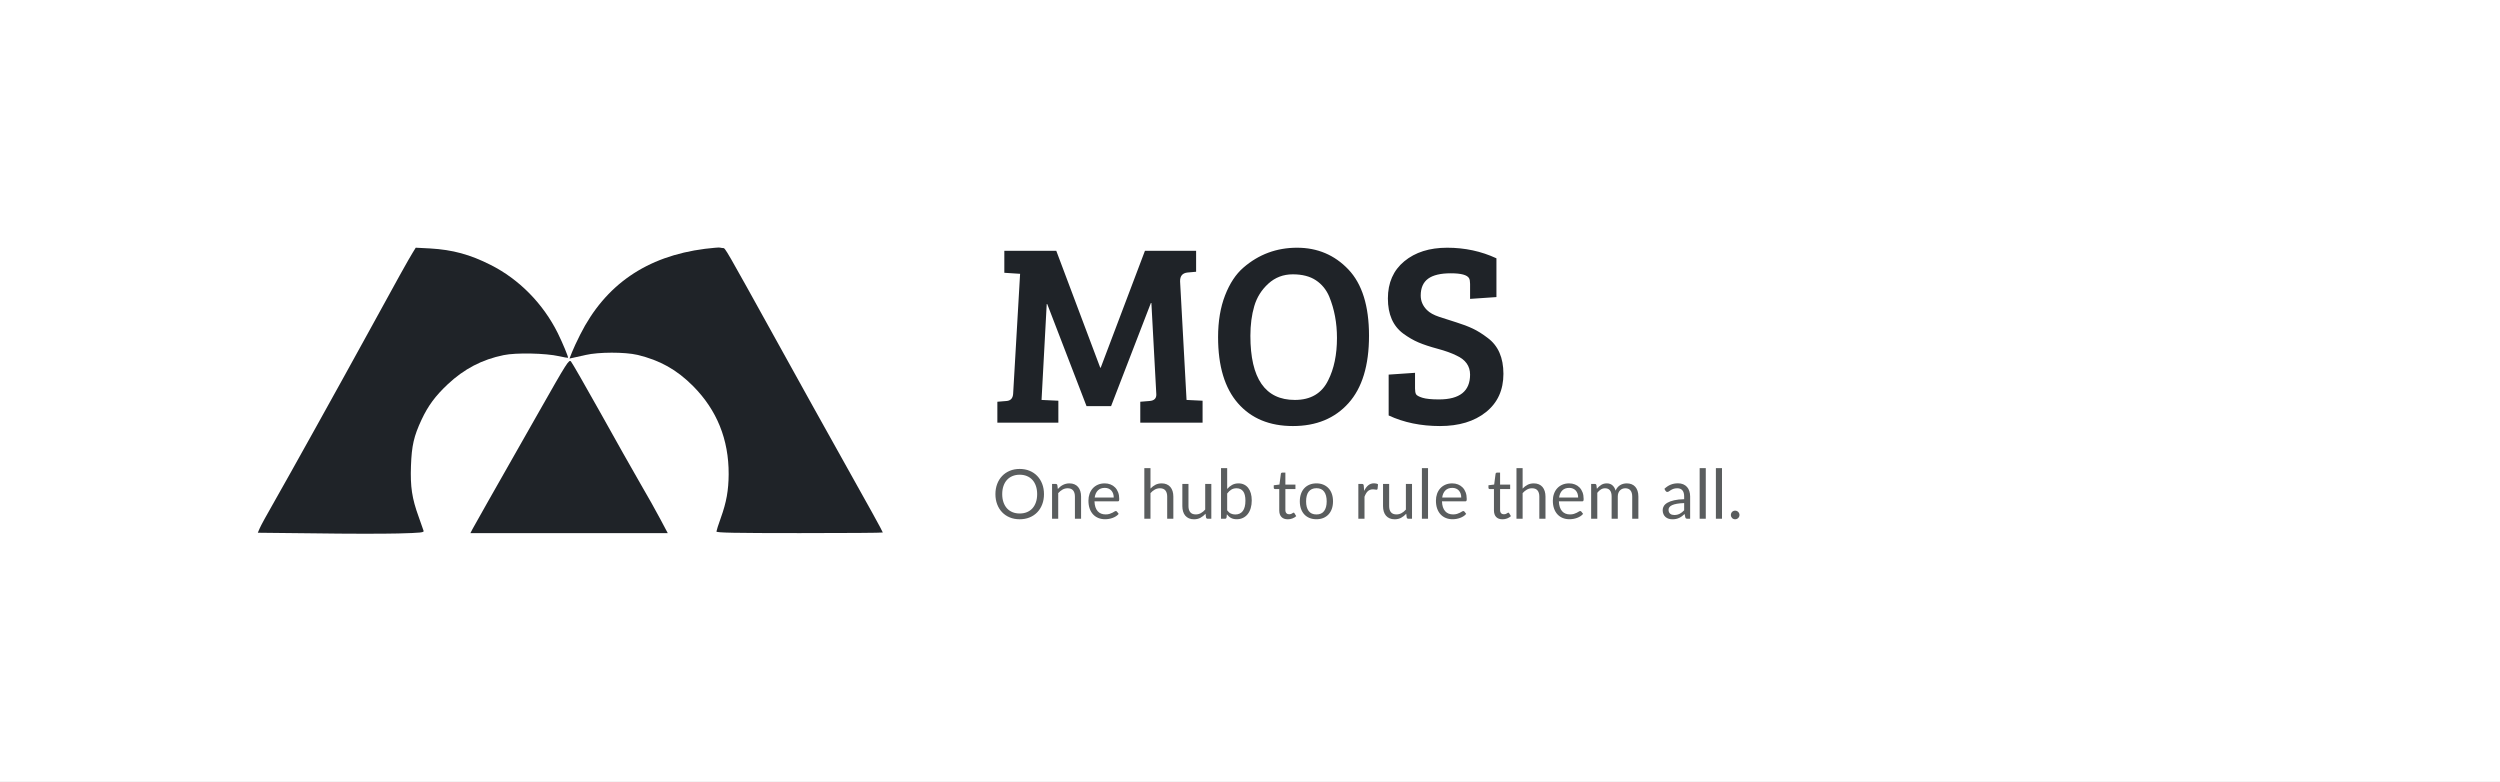
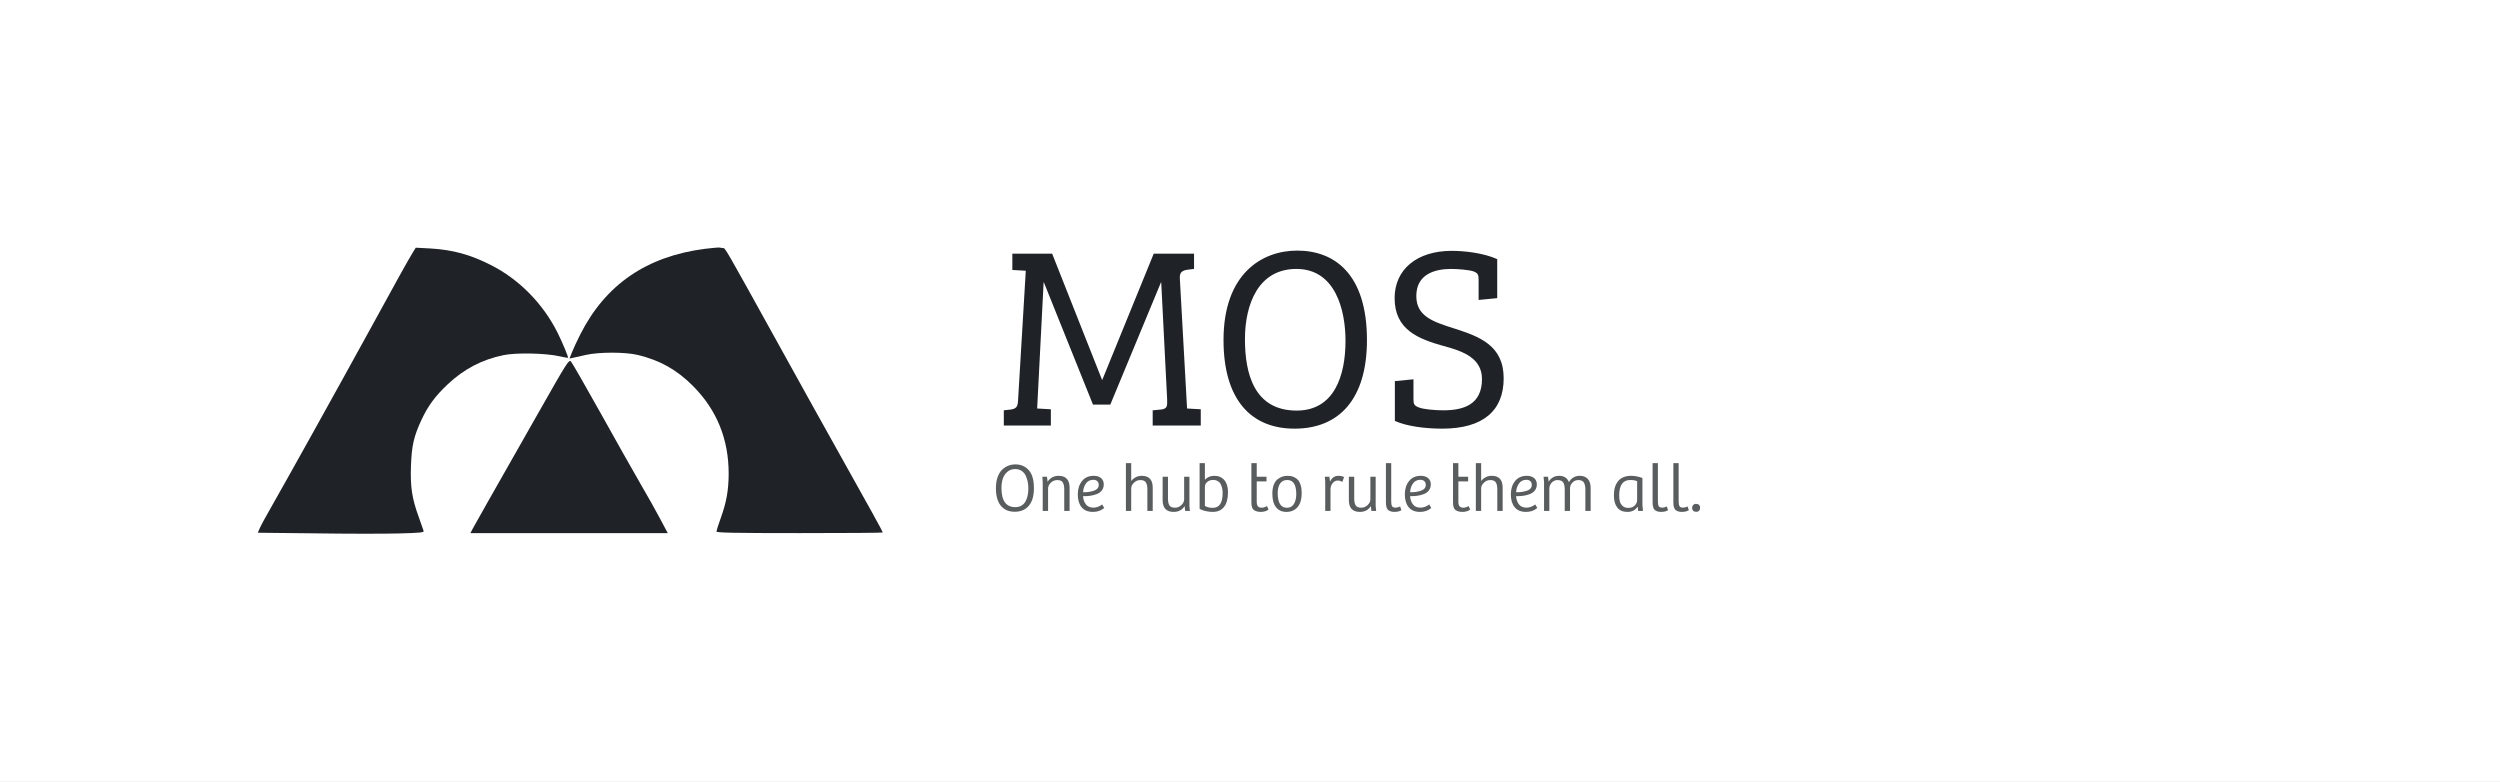
<svg xmlns="http://www.w3.org/2000/svg" viewBox="0 0 1600 500" width="1600" height="500" role="img" aria-label="MOS: One hub to rule them all.">
  <rect width="1600" height="500" fill="#ffffff" />
  <g transform="translate(141.43,141.54) scale(0.78293)">
    <g transform="translate(0,290) scale(0.1,-0.1)" fill="#1f2328">
      <path d="M3957 2674 c-478 -61 -816 -294 -1021 -702 -26 -51 -56 -116 -67 -144 l-20 -51 28 6 c15 4 62 14 103 23 108 25 321 25 424 1 184 -44 322 -121 456 -256 194 -196 291 -435 290 -720 -1 -132 -18 -228 -64 -356 -20 -55 -36 -106 -36 -112 0 -10 143 -13 680 -13 374 0 680 2 680 5 0 7 -120 224 -342 620 -102 182 -340 609 -528 950 -421 761 -418 755 -435 755 -7 0 -19 2 -27 4 -7 2 -62 -3 -121 -10z" />
      <path d="M1568 2644 c-30 -48 -132 -230 -358 -644 -259 -472 -659 -1191 -776 -1396 -57 -99 -110 -196 -118 -216 l-15 -35 467 -5 c257 -4 563 -4 680 -1 190 5 213 8 208 22 -3 9 -21 60 -40 114 -55 151 -69 246 -63 417 6 165 23 241 87 378 53 113 112 193 213 288 134 126 281 203 458 239 101 21 342 16 453 -9 38 -9 71 -14 73 -13 4 5 -44 121 -84 202 -120 241 -316 440 -548 557 -170 86 -311 124 -496 135 l-117 6 -24 -39z" />
      <path d="M2600 1343 c-402 -707 -526 -926 -544 -960 l-17 -33 807 0 806 0 -60 113 c-32 61 -106 193 -164 292 -57 99 -205 360 -327 580 -123 220 -231 408 -240 418 -17 17 -29 -1 -261 -410z" />
    </g>
  </g>
-   <g transform="translate(635.00,270.52)">
-     <path d="M7.77-110L41.02-110L69.14-35.23L69.47-35.23L97.76-110L130.51-110L130.51-96.60L125.05-96.11Q120.09-95.61 120.26-90.32L124.39-14.56L134.65-14.06L134.65 0L94.78 0L94.78-13.40L100.74-13.89Q105.20-14.23 105.04-18.20L101.89-76.59L101.56-76.59L76.09-10.59L60.38-10.59L35.23-75.92L34.90-75.92L31.59-14.56L42.35-14.06L42.35 0L3.31 0L3.31-13.40L9.26-13.89Q13.07-14.23 13.40-18.36L17.86-95.28L7.77-95.94L7.77-110M195.11-111.98Q214.71-111.98 227.94-98.09Q241.17-84.20 241.17-55.66Q241.17-27.13 228.02-12.49Q214.87 2.15 192.46 2.15Q170.05 2.15 157.31-12.41Q144.57-26.96 144.57-54.75Q144.57-69.97 149.04-81.47Q153.50-92.96 160.78-99.25Q175.50-111.98 195.11-111.98M165.25-55.58Q165.25-14.56 193.70-14.56Q208.92-14.56 215.04-27.13Q220.66-38.21 220.66-54.26Q220.66-68.65 215.70-80.72Q212.89-87.34 207.18-91.14Q201.47-94.95 192.38-94.95Q183.28-94.95 176.74-88.99Q170.21-83.04 167.73-74.60Q165.25-66.17 165.25-55.58M286-14.89Q305.85-14.89 305.85-30.77Q305.85-39.04 297.08-43.01Q292.45-45.32 285.09-47.31Q277.73-49.29 272.85-51.36Q267.97-53.43 263.01-57.07Q253.25-64.35 253.25-79.48Q253.25-94.62 263.75-103.30Q274.26-111.98 291.21-111.98Q308.17-111.98 322.72-105.20L322.72-80.39L305.85-79.23L305.85-88.83Q305.85-91.31 305.19-92.47Q303.37-95.61 293.53-95.61Q283.68-95.61 278.97-92.14Q274.26-88.66 274.26-81.38Q274.26-76.09 278.23-72.12Q280.87-69.47 286.08-67.74Q291.29-66 297.17-64.18Q303.04-62.36 307.59-60.21Q312.14-58.06 317.10-54.26Q327.19-46.81 327.19-31.26Q327.19-15.71 316.02-6.78Q304.86 2.15 286.58 2.15Q268.30 2.15 253.74-4.63L253.74-30.77L270.62-31.92L270.62-21.83Q270.62-19.35 271.28-18.20Q271.94-17.04 275.33-15.96Q278.72-14.89 286-14.89" fill="#1f2328" />
+   <g transform="translate(635.00,272.36)">
+     <path d="M70.47-29.28L70.30-29.28L38.38-110L12.90-110L12.90-99.58L21.50-99.08L16.54-15.88C16.38-11.74 15.05-10.75 11.91-10.26L7.44-9.76L7.44 0L37.55 0L37.55-10.42L28.78-10.92L32.92-91.64L33.08-91.64L64.51-13.40L75.59-13.40L108.02-91.64L108.18-91.64L111.98-16.54C112.15-12.08 111.82-10.75 108.02-10.26L102.72-9.76L102.72 0L133.49 0L133.49-10.42L124.72-10.92L120.09-94.29C119.92-98.09 121.58-99.25 125.05-99.74L129.19-100.24L129.19-110L103.38-110M239.85-54.75C239.85-97.10 219.01-111.98 195.19-111.98C172.69-111.98 148.05-97.26 148.05-54.75C148.05-17.04 165.25 1.98 193.53 1.98C221.98 1.98 239.85-16.87 239.85-54.75M161.77-55.25C161.77-77.74 170.38-100.24 194.69-100.24C219.83-100.24 226.12-73.61 226.12-54.26C226.12-31.76 218.84-9.59 194.86-9.59C167.56-9.59 161.77-33.41 161.77-55.25M287.98 1.98C314.29 1.98 327.35-9.59 327.35-30.27C327.35-51.28 311.80-56.90 296.59-61.86C282.36-66.33 271.44-69.80 271.44-82.87C271.44-96.77 283.02-100.24 293.77-100.24C298.24-100.24 305.35-99.58 307.83-98.75C310.98-97.59 311.31-96.44 311.31-93.29L311.31-80.39L323.22-81.55L323.22-106.53C314.29-110.50 302.21-111.82 294.11-111.82C271.77-111.82 257.55-99.91 257.55-81.55C257.55-61.20 272.93-55.41 288.81-50.95C302.05-47.47 313.46-42.84 313.46-29.77C313.46-13.40 301.71-9.76 288.65-9.76C283.35-9.76 275.91-10.42 273.10-11.58C269.95-12.74 269.62-13.89 269.62-17.04L269.62-29.61L257.71-28.45L257.71-2.98C264.99 0.33 276.57 1.98 287.98 1.98" fill="#1f2328" />
  </g>
-   <g transform="translate(635.00,332)">
-     <path d="M33.15-15.75Q33.15-12.21 32.03-9.25Q30.91-6.29 28.86-4.16Q26.82-2.02 23.95-0.85Q21.08 0.33 17.60 0.33Q14.12 0.33 11.26-0.85Q8.40-2.02 6.36-4.16Q4.31-6.29 3.19-9.25Q2.07-12.21 2.07-15.75Q2.07-19.29 3.19-22.25Q4.31-25.21 6.36-27.36Q8.40-29.50 11.26-30.69Q14.12-31.88 17.60-31.88Q21.08-31.88 23.95-30.69Q26.82-29.50 28.86-27.36Q30.91-25.21 32.03-22.25Q33.15-19.29 33.15-15.75M28.78-15.75Q28.78-18.66 27.98-20.97Q27.19-23.28 25.74-24.87Q24.29-26.47 22.22-27.32Q20.15-28.18 17.60-28.18Q15.07-28.18 13-27.32Q10.93-26.47 9.47-24.87Q8.01-23.28 7.22-20.97Q6.42-18.66 6.42-15.75Q6.42-12.85 7.22-10.55Q8.01-8.25 9.47-6.65Q10.93-5.06 13-4.21Q15.07-3.37 17.60-3.37Q20.15-3.37 22.22-4.21Q24.29-5.06 25.74-6.65Q27.19-8.25 27.98-10.55Q28.78-12.85 28.78-15.75M41.71-21.47L42.02-19.05Q42.75-19.87 43.56-20.53Q44.37-21.19 45.29-21.66Q46.20-22.13 47.22-22.38Q48.25-22.64 49.43-22.64Q51.26-22.64 52.66-22.03Q54.05-21.43 54.99-20.32Q55.92-19.21 56.41-17.64Q56.89-16.08 56.89-14.19L56.89 0L52.95 0L52.95-14.19Q52.95-16.72 51.80-18.12Q50.64-19.51 48.29-19.51Q46.55-19.51 45.05-18.68Q43.54-17.84 42.26-16.41L42.26 0L38.32 0L38.32-22.29L40.68-22.29Q41.51-22.29 41.71-21.47M65.60-13.57L77.79-13.57Q77.79-14.94 77.41-16.07Q77.02-17.20 76.28-18.03Q75.55-18.85 74.49-19.30Q73.44-19.76 72.09-19.76Q69.28-19.76 67.64-18.12Q66-16.48 65.60-13.57M79.86-4.55L80.96-3.12Q80.23-2.24 79.22-1.59Q78.21-0.95 77.06-0.53Q75.90-0.11 74.67 0.10Q73.44 0.31 72.23 0.31Q69.92 0.31 67.97-0.47Q66.02-1.25 64.60-2.76Q63.18-4.27 62.39-6.49Q61.60-8.71 61.60-11.59Q61.60-13.93 62.31-15.95Q63.03-17.97 64.37-19.46Q65.71-20.94 67.65-21.79Q69.59-22.64 72.01-22.64Q74.01-22.64 75.71-21.97Q77.42-21.30 78.66-20.03Q79.90-18.77 80.61-16.91Q81.31-15.05 81.31-12.67Q81.31-11.75 81.11-11.44Q80.92-11.13 80.37-11.13L65.47-11.13Q65.54-9.02 66.06-7.46Q66.57-5.90 67.50-4.85Q68.42-3.81 69.70-3.29Q70.97-2.77 72.56-2.77Q74.03-2.77 75.10-3.11Q76.16-3.45 76.93-3.85Q77.70-4.25 78.22-4.59Q78.74-4.93 79.11-4.93Q79.60-4.93 79.86-4.55M101.31-32.41L101.31-19.32Q102.74-20.83 104.48-21.74Q106.22-22.64 108.48-22.64Q110.31-22.64 111.70-22.03Q113.10-21.43 114.04-20.32Q114.97-19.21 115.46-17.64Q115.94-16.08 115.94-14.19L115.94 0L112 0L112-14.19Q112-16.72 110.85-18.12Q109.69-19.51 107.34-19.51Q105.60-19.51 104.09-18.68Q102.59-17.84 101.31-16.41L101.31 0L97.37 0L97.37-32.41L101.31-32.41M136.33-22.29L140.25-22.29L140.25 0L137.92 0Q137.08 0 136.86-0.81L136.55-3.21Q135.10-1.61 133.30-0.63Q131.49 0.35 129.16 0.35Q127.34 0.35 125.94-0.25Q124.54-0.86 123.60-1.96Q122.65-3.06 122.18-4.62Q121.70-6.18 121.70-8.07L121.70-22.29L125.62-22.29L125.62-8.07Q125.62-5.54 126.78-4.16Q127.93-2.77 130.31-2.77Q132.04-2.77 133.55-3.60Q135.06-4.42 136.33-5.87L136.33-22.29M150.39-16.15L150.39-5.37Q151.47-3.92 152.76-3.32Q154.04-2.73 155.58-2.73Q158.73-2.73 160.40-4.95Q162.07-7.17 162.07-11.57Q162.07-15.66 160.59-17.59Q159.10-19.51 156.35-19.51Q154.44-19.51 153.02-18.63Q151.60-17.75 150.39-16.15M150.39-32.41L150.39-19.07Q151.80-20.70 153.57-21.67Q155.34-22.64 157.65-22.64Q159.61-22.64 161.18-21.89Q162.76-21.14 163.86-19.72Q164.96-18.30 165.54-16.28Q166.12-14.26 166.12-11.73Q166.12-9.02 165.46-6.80Q164.80-4.58 163.56-3Q162.32-1.43 160.53-0.56Q158.75 0.31 156.53 0.31Q154.33 0.31 152.82-0.52Q151.32-1.34 150.19-2.86L150-0.84Q149.82 0 148.98 0L146.45 0L146.45-32.41L150.39-32.41M189.20 0.35Q186.56 0.35 185.14-1.12Q183.72-2.60 183.72-5.37L183.72-19.01L181.04-19.01Q180.69-19.01 180.44-19.22Q180.20-19.43 180.20-19.87L180.20-21.43L183.85-21.89L184.76-28.78Q184.82-29.11 185.05-29.31Q185.28-29.52 185.66-29.52L187.64-29.52L187.64-21.85L194.08-21.85L194.08-19.01L187.64-19.01L187.64-5.63Q187.64-4.22 188.32-3.54Q189-2.86 190.08-2.86Q190.70-2.86 191.15-3.02Q191.60-3.19 191.93-3.39Q192.26-3.59 192.49-3.75Q192.72-3.92 192.90-3.92Q193.20-3.92 193.45-3.54L194.59-1.67Q193.58-0.73 192.15-0.19Q190.72 0.35 189.20 0.35M207.53-22.64Q209.97-22.64 211.93-21.82Q213.88-21.01 215.27-19.51Q216.66-18.02 217.39-15.89Q218.13-13.77 218.13-11.15Q218.13-8.51 217.39-6.40Q216.66-4.29 215.27-2.79Q213.88-1.30 211.93-0.49Q209.97 0.31 207.53 0.31Q205.06 0.31 203.09-0.49Q201.12-1.30 199.74-2.79Q198.35-4.29 197.62-6.40Q196.88-8.51 196.88-11.15Q196.88-13.77 197.62-15.89Q198.35-18.02 199.74-19.51Q201.12-21.01 203.09-21.82Q205.06-22.64 207.53-22.64M207.53-2.75Q210.83-2.75 212.45-4.96Q214.08-7.17 214.08-11.13Q214.08-15.11 212.45-17.34Q210.83-19.56 207.53-19.56Q205.85-19.56 204.61-18.99Q203.37-18.41 202.54-17.34Q201.72-16.26 201.31-14.68Q200.90-13.11 200.90-11.13Q200.90-7.17 202.54-4.96Q204.18-2.75 207.53-2.75M237.80-21.21L238.06-17.82Q239.12-20.11 240.66-21.39Q242.20-22.68 244.42-22.68Q245.12-22.68 245.77-22.53Q246.42-22.37 246.93-22.04L246.64-19.12Q246.51-18.57 245.98-18.57Q245.67-18.57 245.08-18.70Q244.49-18.83 243.74-18.83Q242.68-18.83 241.86-18.52Q241.03-18.22 240.38-17.61Q239.73-17.01 239.22-16.11Q238.70-15.22 238.28-14.08L238.28 0L234.34 0L234.34-22.29L236.59-22.29Q237.23-22.29 237.47-22.04Q237.71-21.80 237.80-21.21M264.77-22.29L268.69-22.29L268.69 0L266.35 0Q265.52 0 265.30-0.81L264.99-3.21Q263.54-1.61 261.73-0.63Q259.93 0.35 257.60 0.35Q255.77 0.35 254.38-0.25Q252.98-0.86 252.03-1.96Q251.09-3.06 250.61-4.62Q250.14-6.18 250.14-8.07L250.14-22.29L254.06-22.29L254.06-8.07Q254.06-5.54 255.21-4.16Q256.37-2.77 258.74-2.77Q260.48-2.77 261.99-3.60Q263.49-4.42 264.77-5.87L264.77-22.29M275.02-32.41L278.94-32.41L278.94 0L275.02 0L275.02-32.41M288-13.57L300.19-13.57Q300.19-14.94 299.81-16.07Q299.42-17.20 298.68-18.03Q297.95-18.85 296.89-19.30Q295.83-19.76 294.49-19.76Q291.68-19.76 290.04-18.12Q288.40-16.48 288-13.57M302.26-4.55L303.36-3.12Q302.63-2.24 301.62-1.59Q300.61-0.95 299.45-0.53Q298.30-0.11 297.07 0.10Q295.83 0.31 294.62 0.31Q292.31 0.31 290.37-0.47Q288.42-1.25 287-2.76Q285.58-4.27 284.79-6.49Q284-8.71 284-11.59Q284-13.93 284.71-15.95Q285.43-17.97 286.77-19.46Q288.11-20.94 290.05-21.79Q291.98-22.64 294.40-22.64Q296.41-22.64 298.11-21.97Q299.82-21.30 301.06-20.03Q302.30-18.77 303.01-16.91Q303.71-15.05 303.71-12.67Q303.71-11.75 303.51-11.44Q303.31-11.13 302.76-11.13L287.87-11.13Q287.94-9.02 288.45-7.46Q288.97-5.90 289.89-4.85Q290.82-3.81 292.09-3.29Q293.37-2.77 294.95-2.77Q296.43-2.77 297.50-3.11Q298.56-3.45 299.33-3.85Q300.10-4.25 300.62-4.59Q301.14-4.93 301.51-4.93Q301.99-4.93 302.26-4.55M326.61 0.35Q323.97 0.35 322.55-1.12Q321.13-2.60 321.13-5.37L321.13-19.01L318.45-19.01Q318.10-19.01 317.86-19.22Q317.61-19.43 317.61-19.87L317.61-21.43L321.27-21.89L322.17-28.78Q322.23-29.11 322.47-29.31Q322.70-29.52 323.07-29.52L325.05-29.52L325.05-21.85L331.50-21.85L331.50-19.01L325.05-19.01L325.05-5.63Q325.05-4.22 325.73-3.54Q326.41-2.86 327.49-2.86Q328.11-2.86 328.56-3.02Q329.01-3.19 329.34-3.39Q329.67-3.59 329.90-3.75Q330.13-3.92 330.31-3.92Q330.62-3.92 330.86-3.54L332-1.67Q330.99-0.73 329.56-0.19Q328.13 0.35 326.61 0.35M339.48-32.41L339.48-19.32Q340.91-20.83 342.65-21.74Q344.39-22.64 346.65-22.64Q348.48-22.64 349.88-22.03Q351.27-21.43 352.21-20.32Q353.14-19.21 353.63-17.64Q354.11-16.08 354.11-14.19L354.11 0L350.17 0L350.17-14.19Q350.17-16.72 349.02-18.12Q347.86-19.51 345.51-19.51Q343.77-19.51 342.26-18.68Q340.76-17.84 339.48-16.41L339.48 0L335.54 0L335.54-32.41L339.48-32.41M362.82-13.57L375.01-13.57Q375.01-14.94 374.63-16.07Q374.24-17.20 373.51-18.03Q372.77-18.85 371.71-19.30Q370.66-19.76 369.31-19.76Q366.50-19.76 364.86-18.12Q363.22-16.48 362.82-13.57M377.08-4.55L378.18-3.12Q377.45-2.24 376.44-1.59Q375.43-0.95 374.28-0.53Q373.12-0.11 371.89 0.10Q370.66 0.31 369.45 0.31Q367.14 0.31 365.19-0.47Q363.24-1.25 361.82-2.76Q360.40-4.27 359.61-6.49Q358.82-8.71 358.82-11.59Q358.82-13.93 359.54-15.95Q360.25-17.97 361.59-19.46Q362.93-20.94 364.87-21.79Q366.81-22.64 369.23-22.64Q371.23-22.64 372.93-21.97Q374.64-21.30 375.88-20.03Q377.12-18.77 377.83-16.91Q378.53-15.05 378.53-12.67Q378.53-11.75 378.33-11.44Q378.14-11.13 377.59-11.13L362.69-11.13Q362.76-9.02 363.28-7.46Q363.79-5.90 364.72-4.85Q365.64-3.81 366.92-3.29Q368.19-2.77 369.78-2.77Q371.25-2.77 372.32-3.11Q373.38-3.45 374.15-3.85Q374.92-4.25 375.44-4.59Q375.96-4.93 376.33-4.93Q376.82-4.93 377.08-4.55M387.27 0L383.33 0L383.33-22.29L385.68-22.29Q386.52-22.29 386.72-21.47L387-19.18Q388.23-20.70 389.77-21.67Q391.31-22.64 393.34-22.64Q395.58-22.64 396.98-21.38Q398.38-20.13 398.99-18Q399.48-19.21 400.24-20.09Q400.99-20.97 401.94-21.54Q402.89-22.11 403.95-22.37Q405.02-22.64 406.12-22.64Q407.88-22.64 409.25-22.08Q410.63-21.52 411.59-20.44Q412.54-19.36 413.05-17.79Q413.56-16.21 413.56-14.19L413.56 0L409.62 0L409.62-14.19Q409.62-16.81 408.47-18.16Q407.33-19.51 405.17-19.51Q404.21-19.51 403.34-19.17Q402.47-18.83 401.81-18.17Q401.15-17.51 400.76-16.51Q400.38-15.51 400.38-14.19L400.38 0L396.44 0L396.44-14.19Q396.44-16.87 395.36-18.19Q394.28-19.51 392.22-19.51Q390.76-19.51 389.53-18.73Q388.30-17.95 387.27-16.61L387.27 0M442.86-5.41L442.86-10.03Q440.15-9.94 438.25-9.60Q436.35-9.26 435.15-8.71Q433.95-8.16 433.41-7.41Q432.87-6.67 432.87-5.74Q432.87-4.86 433.16-4.22Q433.44-3.59 433.94-3.18Q434.43-2.77 435.11-2.58Q435.78-2.40 436.55-2.40Q437.58-2.40 438.44-2.61Q439.30-2.82 440.06-3.21Q440.81-3.61 441.51-4.16Q442.20-4.71 442.86-5.41M430.91-17.89L430.21-19.14Q432.06-20.92 434.19-21.80Q436.33-22.68 438.92-22.68Q440.79-22.68 442.24-22.07Q443.70-21.45 444.69-20.35Q445.68-19.25 446.18-17.69Q446.69-16.13 446.69-14.26L446.69 0L444.95 0Q444.38 0 444.07-0.19Q443.76-0.37 443.59-0.92L443.15-3.04Q442.27-2.22 441.43-1.59Q440.59-0.97 439.67-0.54Q438.75-0.11 437.70 0.12Q436.66 0.35 435.38 0.35Q434.08 0.35 432.94-0.01Q431.79-0.37 430.95-1.10Q430.10-1.83 429.61-2.94Q429.11-4.05 429.11-5.57Q429.11-6.89 429.84-8.11Q430.56-9.33 432.19-10.27Q433.82-11.22 436.44-11.82Q439.05-12.43 442.86-12.52L442.86-14.26Q442.86-16.85 441.74-18.18Q440.62-19.51 438.46-19.51Q437.01-19.51 436.03-19.15Q435.05-18.79 434.33-18.34Q433.62-17.89 433.10-17.52Q432.59-17.16 432.08-17.16Q431.68-17.16 431.40-17.37Q431.11-17.58 430.91-17.89M452.78-32.41L456.70-32.41L456.70 0L452.78 0L452.78-32.41M463.17-32.41L467.08-32.41L467.08 0L463.17 0L463.17-32.41M472.76-2.42Q472.76-2.99 472.97-3.50Q473.18-4 473.54-4.38Q473.90-4.75 474.41-4.97Q474.91-5.19 475.49-5.19Q476.06-5.19 476.56-4.97Q477.07-4.75 477.44-4.38Q477.82-4 478.04-3.50Q478.26-2.99 478.26-2.42Q478.26-1.83 478.04-1.33Q477.82-0.84 477.44-0.46Q477.07-0.09 476.56 0.12Q476.06 0.33 475.49 0.33Q474.91 0.33 474.41 0.12Q473.90-0.09 473.54-0.46Q473.18-0.84 472.97-1.33Q472.76-1.83 472.76-2.42" fill="#5a5d5e" />
+   <g transform="translate(635.00,327)">
+     <path d="M26.71-14.56Q26.71-7.17 23.45-3.32Q20.20 0.53 14.43 0.53Q8.71 0.53 5.54-3.32Q2.38-7.17 2.38-14.56Q2.38-18.61 3.48-21.67Q4.58-24.73 6.40-26.44Q8.23-28.16 10.36-28.97Q12.50-29.79 14.87-29.79Q20.11-29.79 23.41-26.11Q26.71-22.44 26.71-14.56M5.94-14.70Q5.94-2.42 14.78-2.42Q17.07-2.42 18.77-3.43Q20.46-4.44 21.38-6.20Q22.31-7.96 22.73-10.01Q23.14-12.06 23.14-14.43Q23.14-16.59 22.75-18.59Q22.35-20.59 21.47-22.53Q20.59-24.46 18.85-25.63Q17.12-26.80 14.74-26.80Q11.70-26.80 9.64-24.97Q7.57-23.14 6.75-20.53Q5.94-17.91 5.94-14.70M35.77-14.34L35.77 0L32.34 0L32.34-18.57L32.12-21.87L35.07-21.87L35.46-18.70Q38.02-22.48 42.55-22.48Q45.98-22.48 47.76-20.57Q49.54-18.66 49.54-14.92L49.54 0L46.11 0L46.11-13.86Q46.11-16.68 45.19-18.22Q44.26-19.76 41.71-19.76Q39.25-19.76 37.51-18.08Q35.77-16.41 35.77-14.34M64.99-22.48Q68.02-22.48 69.72-20.99Q71.41-19.49 71.41-17.03Q71.41-14.74 70.18-13.13Q68.95-11.53 66.92-10.78Q64.90-10.03 63.07-9.75Q61.25-9.46 59.31-9.46Q59.09-9.46 58.72-9.48Q58.34-9.50 58.17-9.50Q58.30-6.42 59.93-4.27Q61.56-2.11 64.77-2.11Q67.67-2.11 70.40-4.14L71.72-1.89Q68.73 0.62 64.55 0.62Q59.62 0.62 57.20-2.40Q54.78-5.41 54.78-10.60Q54.78-15.71 57.46-19.10Q60.15-22.48 64.99-22.48M68.20-16.63Q68.20-18.17 67.25-19.05Q66.31-19.93 64.81-19.93Q61.60-19.93 59.95-17.51Q58.30-15.09 58.17-12.01Q58.30-12.01 58.59-11.99Q58.87-11.97 59.05-11.97Q60.41-11.97 61.78-12.17Q63.14-12.36 64.70-12.80Q66.26-13.24 67.23-14.23Q68.20-15.22 68.20-16.63M88.97-14.34L88.97 0L85.58 0L85.58-30.58L88.97-30.58L88.97-19.18Q91.70-22.48 95.74-22.48Q102.74-22.48 102.74-14.92L102.74 0L99.31 0L99.31-13.99Q99.31-16.72 98.38-18.24Q97.46-19.76 94.82-19.76Q92.49-19.76 90.73-18.06Q88.97-16.37 88.97-14.34M122.85-7.35L122.85-21.87L126.24-21.87L126.24-3.21L126.54 0L123.51 0L123.16-2.99L123.07-2.99Q120.74 0.62 116.16 0.62Q109.08 0.62 109.08-6.91L109.08-21.87L112.51-21.87L112.51-7.88Q112.51-5.06 113.43-3.56Q114.36-2.07 117.04-2.07Q119.28-2.07 121.07-3.74Q122.85-5.41 122.85-7.35M132.75-1.32L132.75-30.58L136.14-30.58L136.14-19.93Q138.42-22.48 142.16-22.48Q146.26-22.48 148.59-19.71Q150.92-16.94 150.92-12.10Q150.92-5.76 148.39-2.57Q145.86 0.62 141.15 0.62Q138.95 0.62 136.51 0.07Q134.07-0.48 132.75-1.32M136.14-15.49L136.14-3.21Q138.25-1.98 141.20-1.98Q147.49-1.98 147.49-11.57Q147.49-12.98 147.22-14.30Q146.96-15.62 146.34-16.94Q145.73-18.26 144.43-19.05Q143.13-19.84 141.33-19.84Q139.22-19.84 137.68-18.59Q136.14-17.34 136.14-15.49M165.88-5.98L165.88-30.58L169.31-30.58L169.31-21.87L175.56-21.87L175.56-18.92L169.31-18.92L169.31-5.90Q169.31-3.78 170.10-2.93Q170.90-2.07 172.52-2.07Q174.06-2.07 175.87-3.12L176.88-0.84Q174.77 0.62 171.91 0.62Q170.24 0.62 169.05 0.20Q167.86-0.22 167.24-0.77Q166.63-1.32 166.32-2.31Q166.01-3.30 165.95-4.03Q165.88-4.75 165.88-5.98M188.63-2.02Q191.62-2.02 193.12-4.49Q194.61-6.95 194.61-10.82Q194.61-19.80 188.80-19.80Q185.81-19.80 184.27-17.53Q182.73-15.27 182.73-11.53Q182.73-2.02 188.63-2.02M179.30-11.09Q179.30-14.34 180.18-16.68Q181.06-19.01 182.58-20.22Q184.10-21.43 185.68-21.96Q187.26-22.48 189.07-22.48Q190.17-22.48 191.18-22.31Q192.19-22.13 193.53-21.47Q194.88-20.81 195.82-19.71Q196.77-18.61 197.43-16.50Q198.09-14.39 198.09-11.57Q198.09-5.46 195.40-2.42Q192.72 0.62 188.32 0.62Q184.05 0.62 181.68-2.33Q179.30-5.28 179.30-11.09M216.52-13.95L216.52 0L213.14 0L213.14-18.88L212.87-21.87L215.82-21.87L216.22-18.70Q217.84-22.48 221.72-22.48Q223.87-22.48 225.19-21.65L224.14-18.61Q222.55-19.45 221.28-19.45Q219.25-19.45 217.93-17.84Q216.61-16.24 216.52-13.95M242.04-7.35L242.04-21.87L245.43-21.87L245.43-3.21L245.74 0L242.70 0L242.35-2.99L242.26-2.99Q239.93 0.62 235.36 0.62Q228.27 0.62 228.27-6.91L228.27-21.87L231.70-21.87L231.70-7.88Q231.70-5.06 232.63-3.56Q233.55-2.07 236.24-2.07Q238.48-2.07 240.26-3.74Q242.04-5.41 242.04-7.35M251.99-5.68L251.99-30.58L255.38-30.58L255.38-6.16Q255.38-3.92 255.95-3.01Q256.52-2.11 258.15-2.11Q259.60-2.11 261.10-2.86L261.89-0.48Q260.22 0.62 257.40 0.62Q255.90 0.62 254.85 0.22Q253.79-0.18 253.26-0.73Q252.74-1.28 252.43-2.22Q252.12-3.17 252.05-3.89Q251.99-4.62 251.99-5.68M274.30-22.48Q277.33-22.48 279.03-20.99Q280.72-19.49 280.72-17.03Q280.72-14.74 279.49-13.13Q278.26-11.53 276.23-10.78Q274.21-10.03 272.38-9.75Q270.56-9.46 268.62-9.46Q268.40-9.46 268.03-9.48Q267.65-9.50 267.48-9.50Q267.61-6.42 269.24-4.27Q270.86-2.11 274.08-2.11Q276.98-2.11 279.71-4.14L281.03-1.89Q278.04 0.62 273.86 0.62Q268.93 0.62 266.51-2.40Q264.09-5.41 264.09-10.60Q264.09-15.71 266.77-19.10Q269.46-22.48 274.30-22.48M277.51-16.63Q277.51-18.17 276.56-19.05Q275.62-19.93 274.12-19.93Q270.91-19.93 269.26-17.51Q267.61-15.09 267.48-12.01Q267.61-12.01 267.89-11.99Q268.18-11.97 268.36-11.97Q269.72-11.97 271.08-12.17Q272.45-12.36 274.01-12.80Q275.57-13.24 276.54-14.23Q277.51-15.22 277.51-16.63M294.93-5.98L294.93-30.58L298.36-30.58L298.36-21.87L304.61-21.87L304.61-18.92L298.36-18.92L298.36-5.90Q298.36-3.78 299.16-2.93Q299.95-2.07 301.58-2.07Q303.12-2.07 304.92-3.12L305.93-0.84Q303.82 0.62 300.96 0.62Q299.29 0.62 298.10 0.20Q296.91-0.22 296.30-0.77Q295.68-1.32 295.37-2.31Q295.06-3.30 295-4.03Q294.93-4.75 294.93-5.98M312.93-14.34L312.93 0L309.54 0L309.54-30.58L312.93-30.58L312.93-19.18Q315.66-22.48 319.70-22.48Q326.70-22.48 326.70-14.92L326.70 0L323.27 0L323.27-13.99Q323.27-16.72 322.34-18.24Q321.42-19.76 318.78-19.76Q316.45-19.76 314.69-18.06Q312.93-16.37 312.93-14.34M342.14-22.48Q345.18-22.48 346.87-20.99Q348.57-19.49 348.57-17.03Q348.57-14.74 347.34-13.13Q346.10-11.53 344.08-10.78Q342.06-10.03 340.23-9.75Q338.40-9.46 336.47-9.46Q336.25-9.46 335.87-9.48Q335.50-9.50 335.32-9.50Q335.46-6.42 337.08-4.27Q338.71-2.11 341.92-2.11Q344.83-2.11 347.56-4.14L348.88-1.89Q345.88 0.62 341.70 0.62Q336.78 0.62 334.36-2.40Q331.94-5.41 331.94-10.60Q331.94-15.71 334.62-19.10Q337.30-22.48 342.14-22.48M345.36-16.63Q345.36-18.17 344.41-19.05Q343.46-19.93 341.97-19.93Q338.76-19.93 337.11-17.51Q335.46-15.09 335.32-12.01Q335.46-12.01 335.74-11.99Q336.03-11.97 336.20-11.97Q337.57-11.97 338.93-12.17Q340.30-12.36 341.86-12.80Q343.42-13.24 344.39-14.23Q345.36-15.22 345.36-16.63M356.58-14.30L356.58 0L353.19 0L353.19-18.57L352.88-21.87L355.74-21.87L356.14-18.74Q358.51-22.48 362.87-22.48Q367.49-22.48 369.16-18.39Q370.17-20.37 372-21.43Q373.82-22.48 375.98-22.48Q379.37-22.48 381.19-20.48Q383.02-18.48 383.02-14.74L383.02 0L379.63 0L379.63-13.82Q379.63-16.59 378.69-18.17Q377.74-19.76 375.10-19.76Q372.90-19.76 371.36-18.17Q369.82-16.59 369.82-14.52L369.82 0L366.43 0L366.43-13.77Q366.43-15 366.28-15.93Q366.12-16.85 365.71-17.80Q365.29-18.74 364.32-19.25Q363.35-19.76 361.90-19.76Q359.61-19.76 358.09-18.11Q356.58-16.46 356.58-14.30M416.15-21.08L416.15-3.83L416.50 0L413.42 0L413.16-2.60L413.03-2.64Q410.78 0.62 406.60 0.62Q402.16 0.62 400.03-2.20Q397.89-5.02 397.89-9.99Q397.89-15.93 400.71-19.21Q403.52-22.48 408.94-22.48Q412.41-22.48 416.15-21.08M412.76-6.95L412.76-19.05Q411.09-19.80 408.36-19.80Q401.28-19.80 401.28-9.86Q401.28-7.70 401.72-6.05Q402.16-4.40 403.52-3.17Q404.89-1.94 407.04-1.94Q409.68-1.94 411.22-3.45Q412.76-4.97 412.76-6.95M422.66-5.68L422.66-30.58L426.05-30.58L426.05-6.16Q426.05-3.92 426.62-3.01Q427.20-2.11 428.82-2.11Q430.28-2.11 431.77-2.86L432.56-0.48Q430.89 0.62 428.08 0.62Q426.58 0.62 425.52 0.22Q424.47-0.18 423.94-0.73Q423.41-1.28 423.10-2.22Q422.80-3.17 422.73-3.89Q422.66-4.62 422.66-5.68M435.95-5.68L435.95-30.58L439.34-30.58L439.34-6.16Q439.34-3.92 439.91-3.01Q440.48-2.11 442.11-2.11Q443.56-2.11 445.06-2.86L445.85-0.48Q444.18 0.62 441.36 0.62Q439.87 0.62 438.81 0.22Q437.76-0.18 437.23-0.73Q436.70-1.28 436.39-2.22Q436.08-3.17 436.02-3.89Q435.95-4.62 435.95-5.68M447.96-1.98Q447.96-3.08 448.67-3.81Q449.37-4.53 450.47-4.53Q451.66-4.53 452.36-3.85Q453.07-3.17 453.07-2.02Q453.07-0.88 452.39-0.15Q451.70 0.57 450.60 0.57Q449.37 0.57 448.67-0.11Q447.96-0.79 447.96-1.98" fill="#5a5d5e" />
  </g>
</svg>
